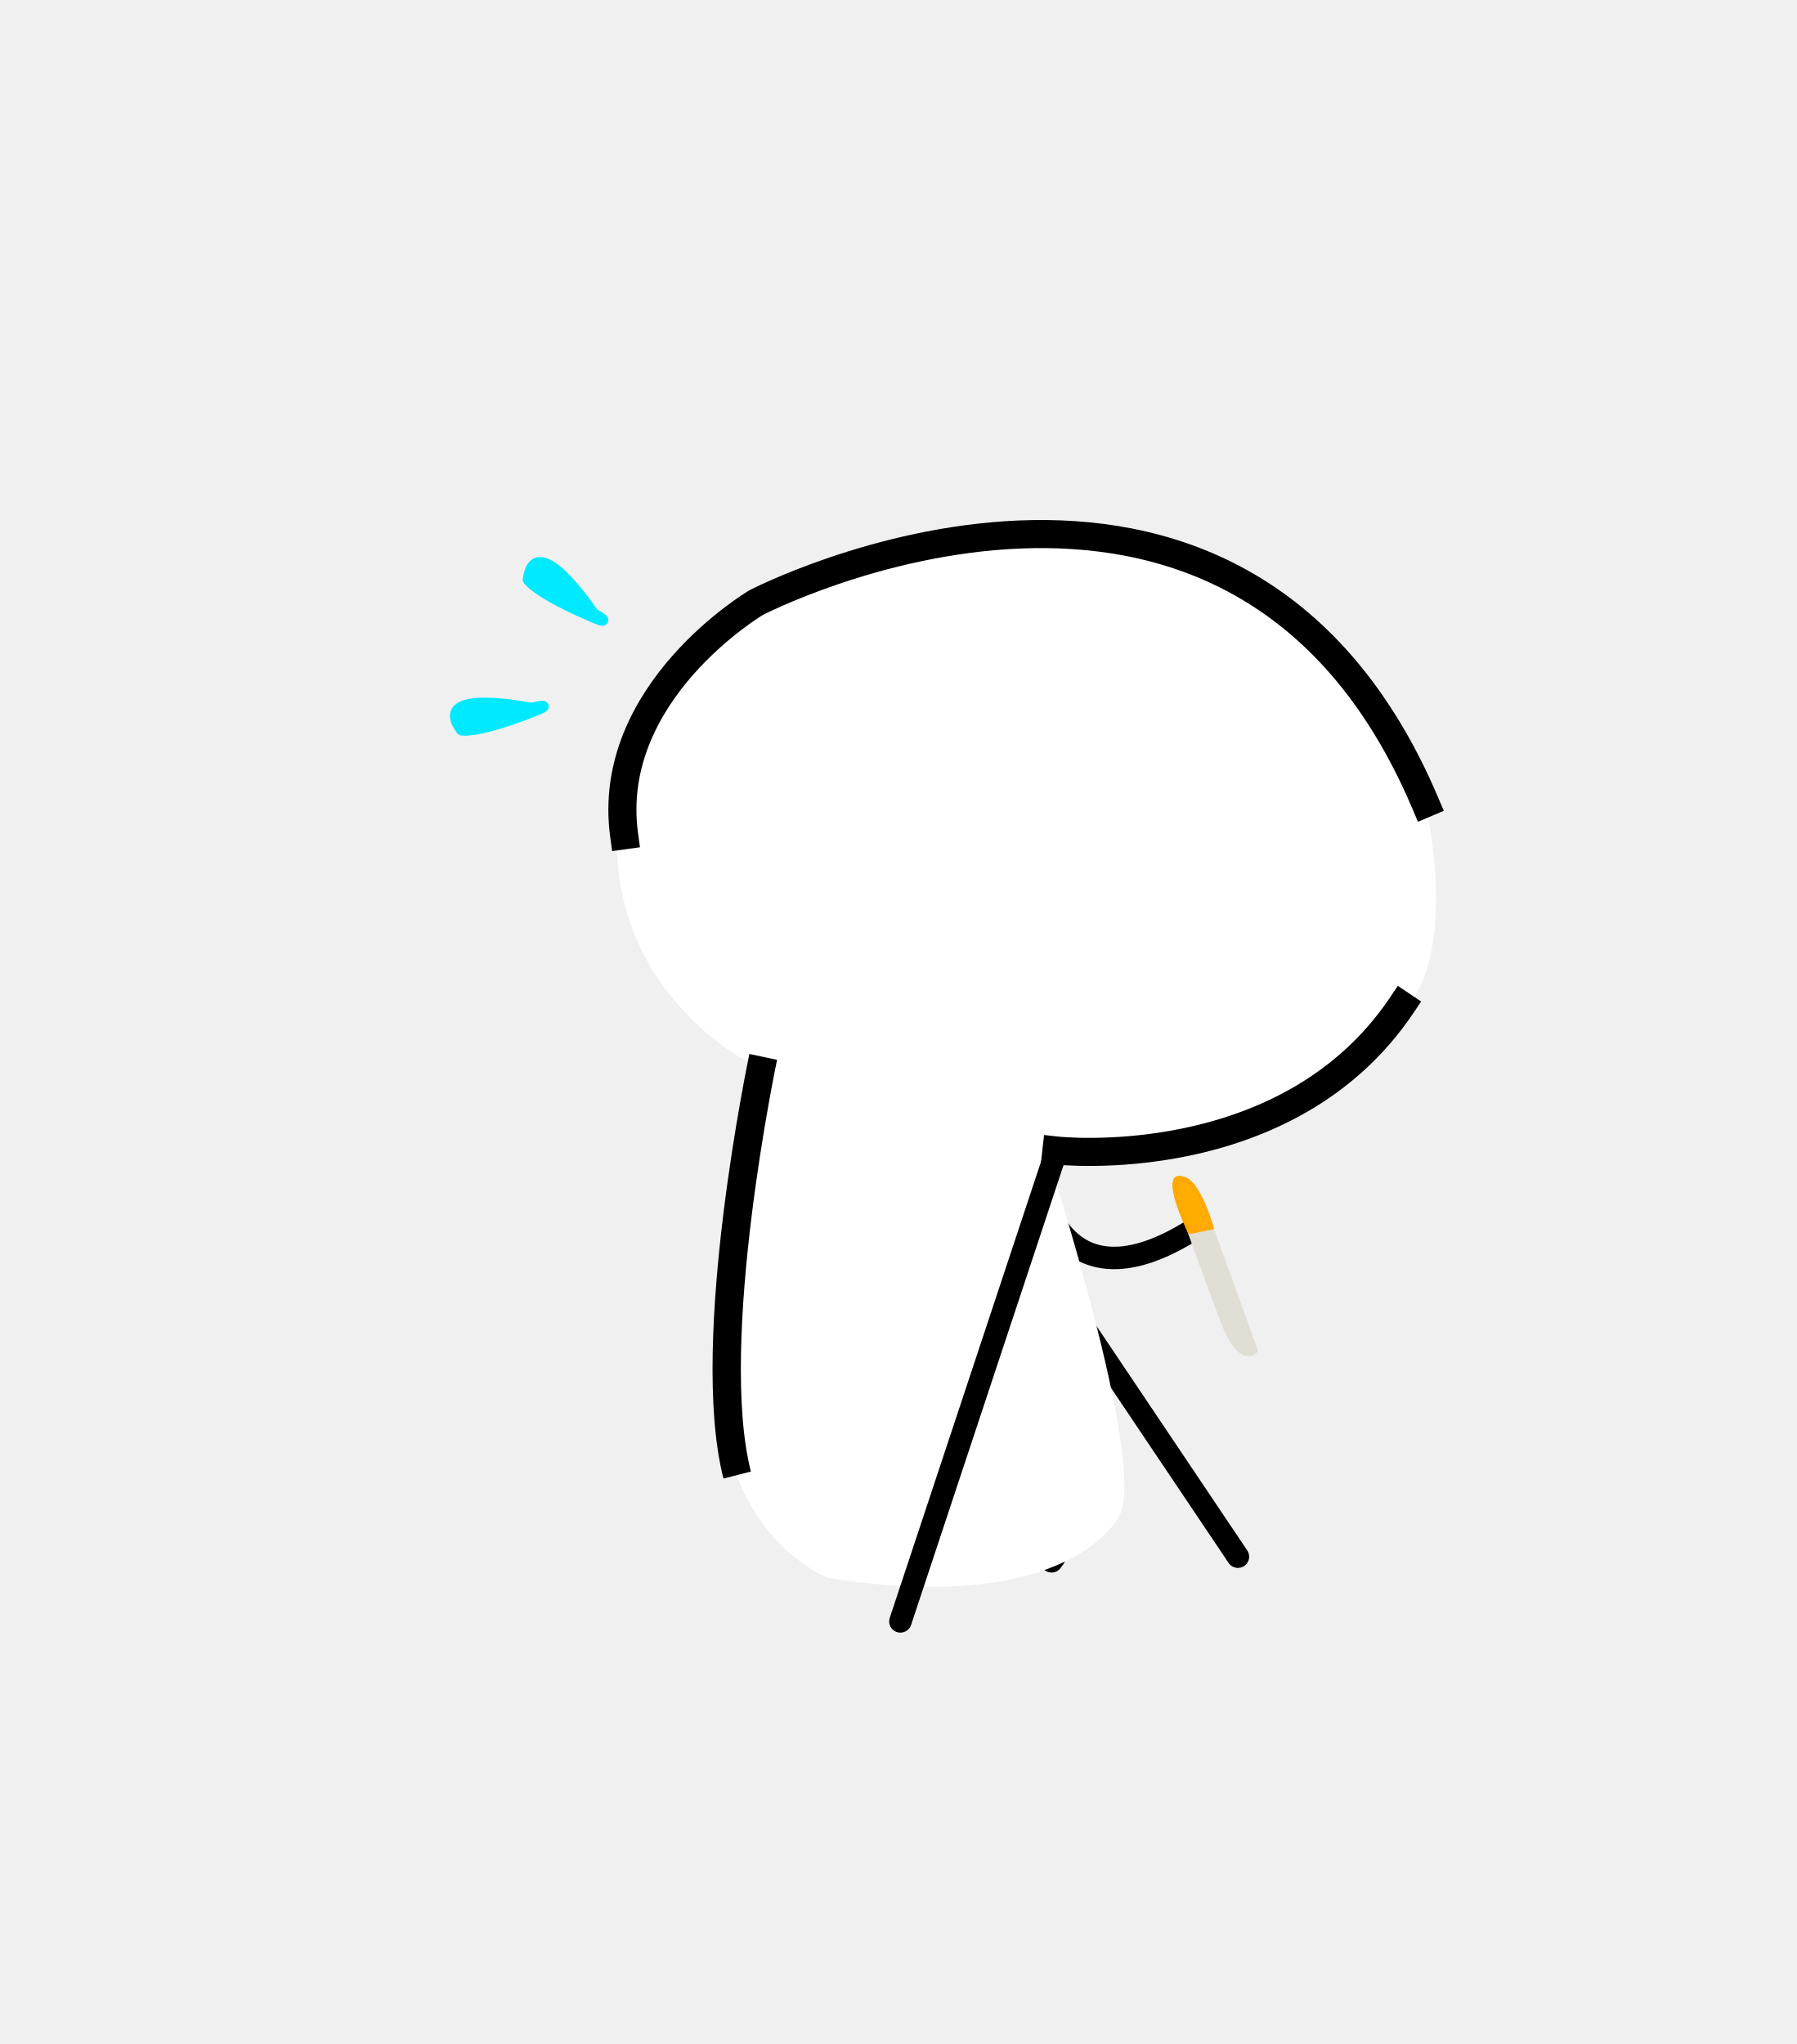
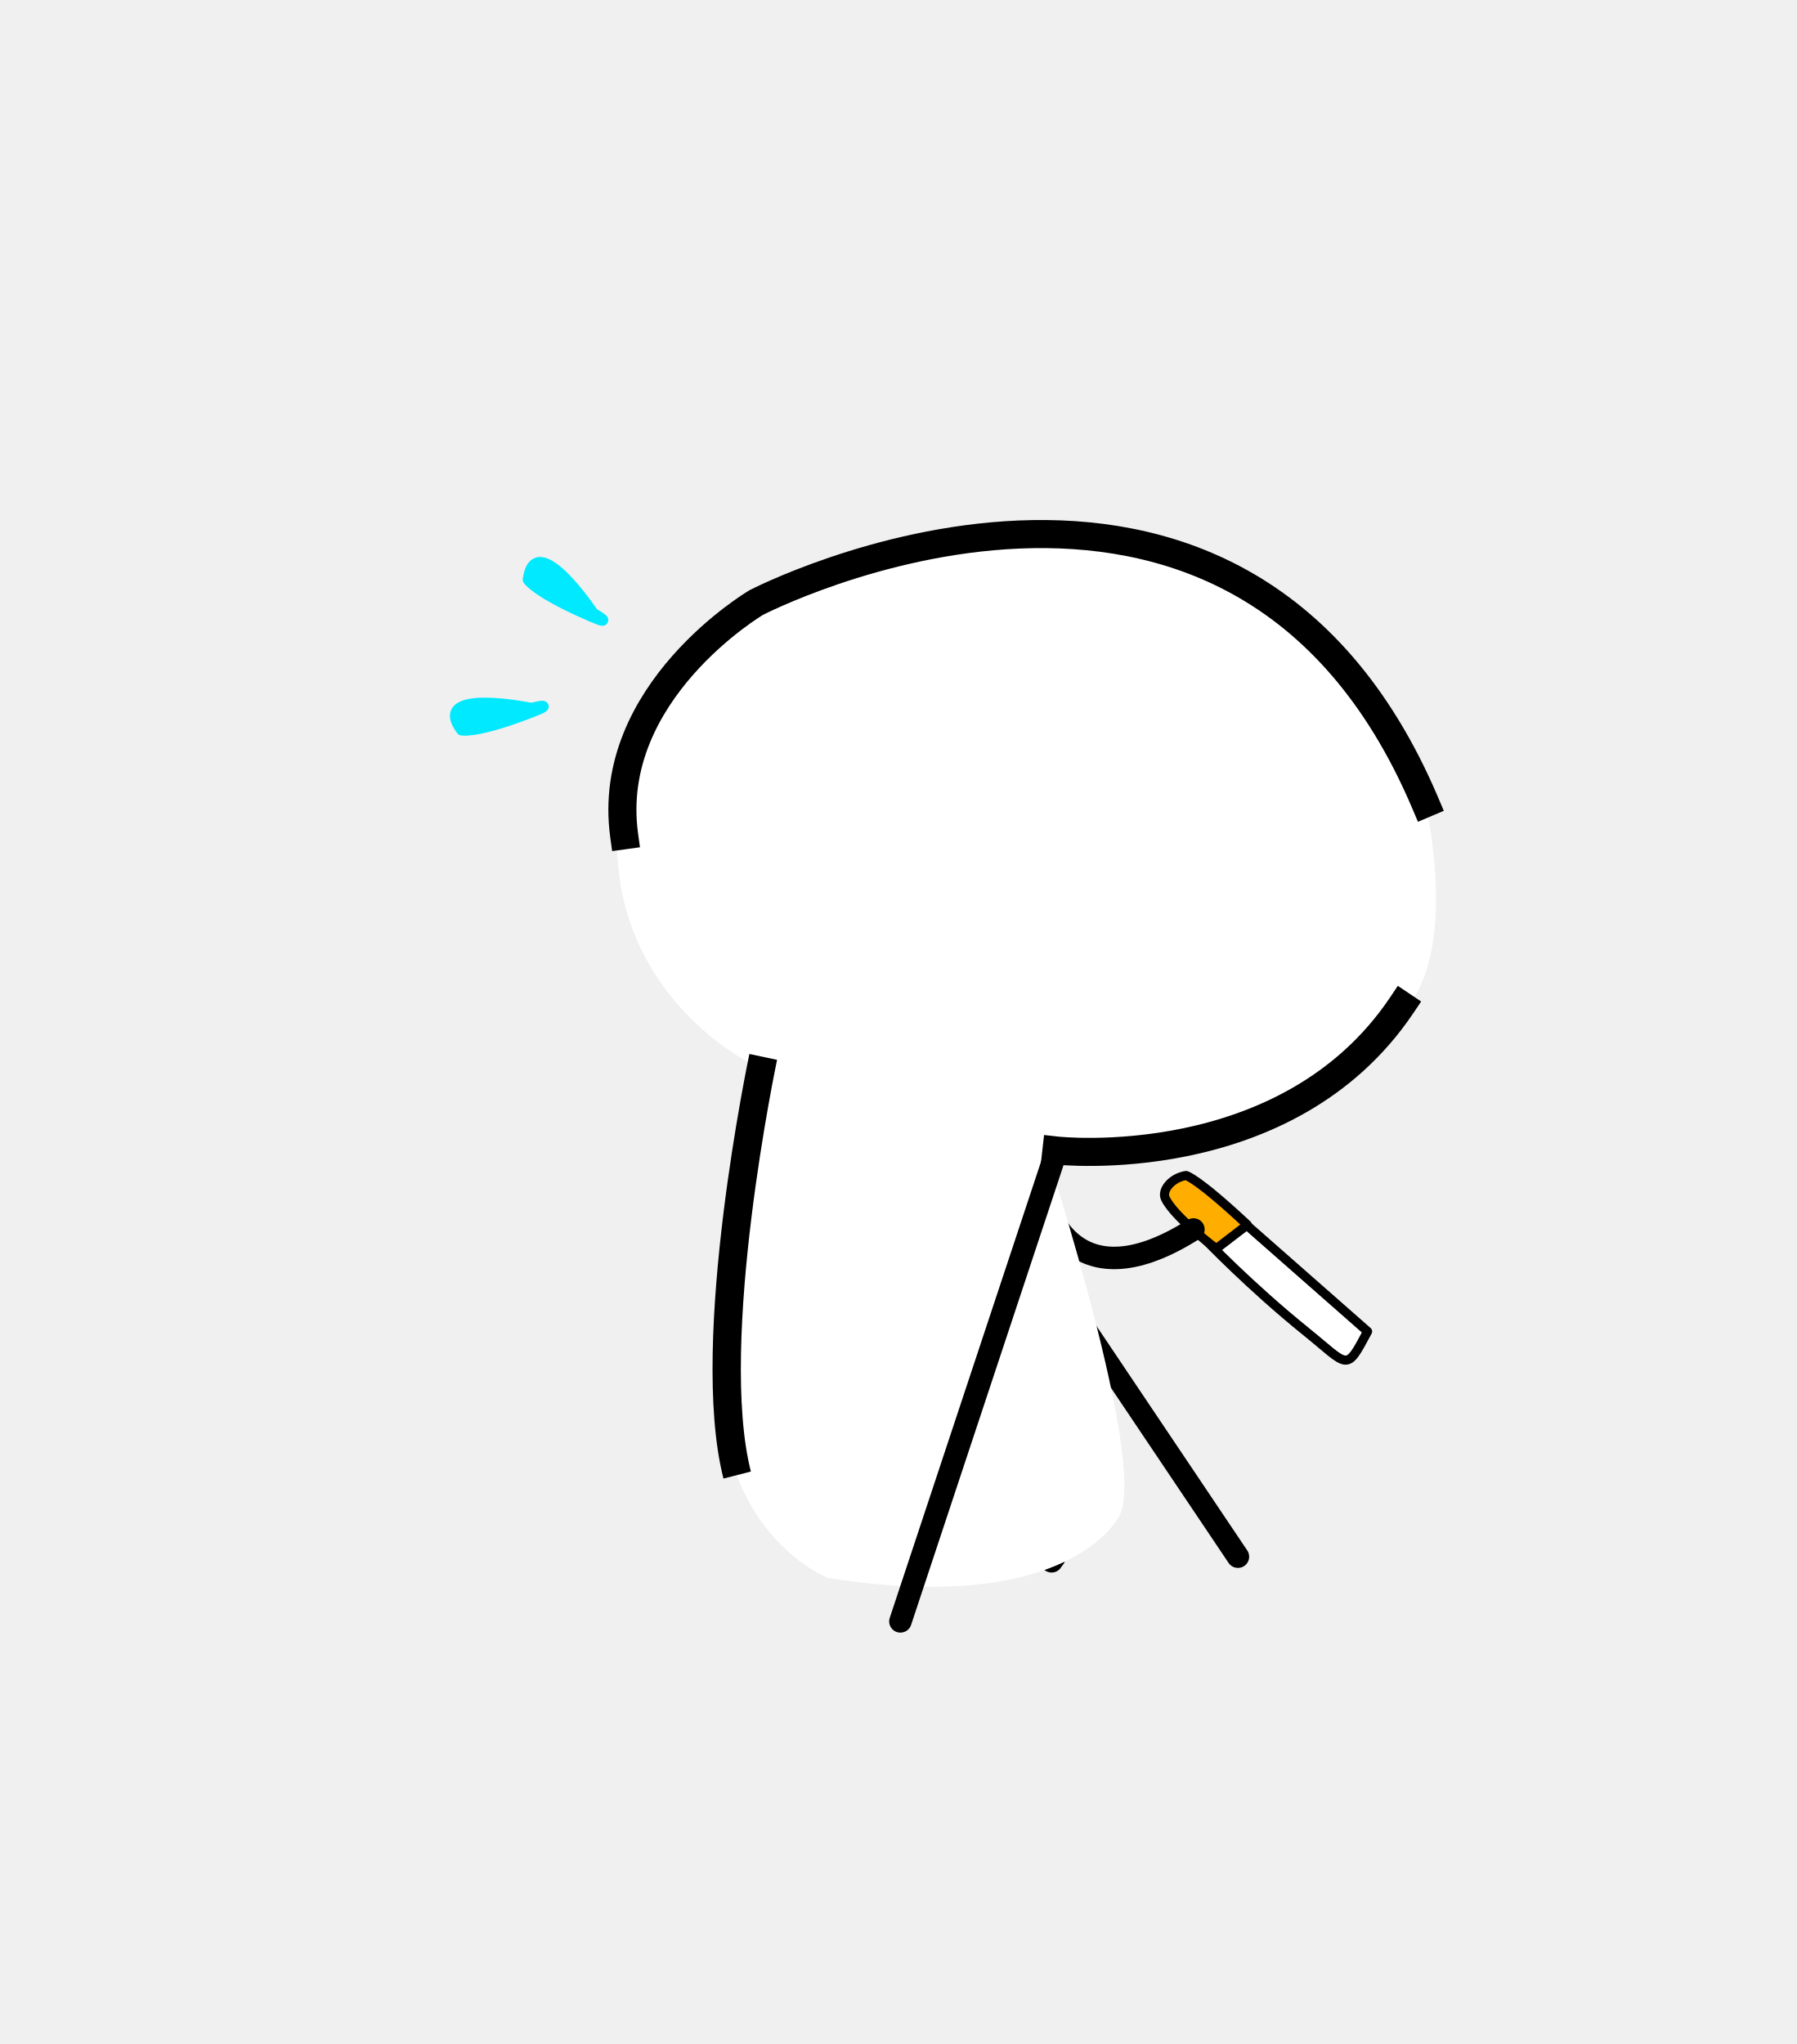
<svg xmlns="http://www.w3.org/2000/svg" xmlns:xlink="http://www.w3.org/1999/xlink" height="182" width="160" version="1.1" id="svg524">
  <defs id="defs516">
    <path d="M1.35 0h.2l.55.1.45.35q.45.45.45 1L2.55 2.6q-.45.4-1 .4l-.8-.2-.25-.2-.45-.7v-.15L0 1.45v-.1q.05-.5.5-.9l.25-.2Q1 .05 1.3 0h.05m.45.85L1.55.8Q1.2.75 1 1q-.2.15-.2.45v.15l.15.45H1l.05.05.2.1.3.05.55-.2.15-.6-.05-.3L2.1 1 2.05.95 1.9.85h-.1" fill-rule="evenodd" id="a" />
    <use height="3" transform="translate(.8)" width="3" xlink:href="#a" id="c" />
    <g id="b">
      <path d="M.35-60h3.9l1.2.55 3.85-8.6 3.9 8.6 1.25-.55 3.15 3.05 1.1 1.1-1.1-1.1 1.15 1.1h-.05l-.35.4.1.1q2.1 2.05 2.3 4.55l.05.6q0 1.65-.8 3.1l-.25.45-1.4 1.7.1.1-.3.3-3.25.9v4.7l-3.25.7-3.15.9.65 1.6L12.5-37q1.7-.6 3-.6 1.55 0 2.15.6.8.8.8 2 0 1.1-.75 1.85-1.05 1.05-4.1 1.25l-1.25.05.35 1.5 1.5-.05-.05 2.75-1.5 1.25v6.75H8.1v1.55h6.6q.7 0 1.15.4.55.55.55 1.65 0 1.05-.55 1.6-.45.45-1.15.45H8.1v.95H.5l-3.55 3.5V-3q0 .7-.45 1.15-.55.55-1.6.55-1.1 0-1.65-.55-.4-.45-.4-1.15v-6.55H-8.7l-1.7-1.1-1.75-3.9v-3.9l.45-.4q.75-.6 1.35-1.55l-1.25-1-.7.95.4-10.95 1.75-12.8.4.35.75-.7-1-1.1q-1.5-1.9-1.5-4.15l.05-1q.35-2.3 2.45-4.25l-.75-.75.5-3.95.65.3 3.85-8.6 3.85 8.6L.35-60m12.9 16.4l.75-1.55v-1.35h-1.5v1.45h.55l-.55 1.45h.75m-2.95 0l.8-1.55v-1.35H9.55v1.45h.55l-.55 1.45h.75" fill="#fff" fill-rule="evenodd" transform="translate(21.55 71)" id="path509" />
      <path d="M.35-60l-1.25.55-3.85-8.6-3.85 8.6-.65-.3-.55-.25 5.05-11 5.1 11m-10.1 4.2l.75.75q-2.1 1.95-2.45 4.25l-.05 1q0 2.25 1.5 4.15l1 1.1-.75.7-.4-.35-.6-.7q-1.8-2.2-1.8-4.9l.05-1q.35-2.8 2.75-5m-2.55 35.35l.7-.95 1.25 1q-.6.95-1.35 1.55l-.45.4q-.7.45-1.6.45-.95 0-2.65-1.1l-1.9-.65q-.9 0-1.3.55l-.6.95-1.35-.75 1.2-1.65q.8-.8 1.95-.8 1.1 0 2.25.8 1.65.85 2.55.85.65 0 1.3-.65m3.6 10.9h1.55V-3q0 .7.4 1.15.55.55 1.65.55 1.05 0 1.6-.55.45-.45.45-1.15v-6.55h1.5v6.6q0 1.25-.8 2.05-.9.9-2.75.9Q-7 0-7.9-.9q-.8-.8-.8-2.05v-6.6m16.8-3.5V-14h6.6q.7 0 1.15-.45.55-.55.55-1.6 0-1.1-.55-1.65-.45-.4-1.15-.4H8.1v-1.55h6.65q1.25 0 2.05.8.9.9.9 2.8 0 1.85-.9 2.75l-.3.25q-.75.55-1.75.55H8.1v-.55m6.1-17.35l-1.5.05-.35-1.5 1.25-.05q3.05-.2 4.1-1.25.75-.75.75-1.85 0-1.2-.8-2-.6-.6-2.15-.6-1.3 0-3 .6l-3.35 1.25-.65-1.6 3.15-.9 3.25-.7.75-.05q2.2 0 3.25 1.05Q20-36.9 20-35.1q0 1.85-1 2.85l-.4.35q-1.6 1.2-4.4 1.5m4.25-14.45l-.1-.1 1.4-1.7.25-.45q.8-1.45.8-3.1l-.05-.6q-.2-2.5-2.3-4.55l-.1-.1.35-.4h.05l.3-.35q2.55 2.35 2.75 5.4l.05.6q0 1.9-.9 3.55-.7 1.25-1.9 2.4l-.6-.6m-4-15.15l-1.25.55-3.9-8.6-3.85 8.6-1.2-.55L9.3-71l5.15 11M10.3-43.6h-.75l.55-1.45h-.55v-1.45h1.55v1.35l-.8 1.55m2.95 0h-.75l.55-1.45h-.55v-1.45H14v1.35l-.75 1.55" fill-rule="evenodd" transform="translate(21.55 71)" id="path511" />
      <path d="M4.25-60H.35m12.3 40.35v-6.75m6.05-29.45l-1.1-1.1" fill="none" stroke="#000" stroke-linecap="round" stroke-linejoin="round" transform="translate(21.55 71)" id="path513" />
    </g>
  </defs>
-   <g style="clip-rule:evenodd;fill-rule:evenodd;stroke-linecap:round;stroke-linejoin:round;stroke-miterlimit:1.5" id="g614" transform="translate(8.399608,-0.512683)">
-     <g transform="translate(0.742418,0.318182)" id="g532">
-       <path d="m 84.5,139.215 -2.663,-29.072 19.252,28.661" style="fill:none;stroke:#000000;stroke-width:2px" id="path530" />
-     </g>
-     <g transform="translate(0.742418,0.318182)" id="g536">
-       <path d="m 66.8,139.835 3.54,-30.095 14.396,29.152" style="fill:none;stroke:#000000;stroke-width:2px" id="path534" />
-     </g>
-     <path d="m 84.508,107.015 c 0,0 2.121,10.076 13.363,2.97" style="fill:none;stroke:#000000;stroke-width:2px" id="path538" />
-     <g transform="matrix(2,0,0,2,83.0834,144.518)" id="g574">
-       <g id="body-fill" transform="matrix(0.5,0,0,0.5,-41.1705,-72.1)">
-         <path d="m 57.045,94.382 c 0,0 -15.745,-8.331 -9.788,-27.516 2.547,-8.201 7.646,-11.561 12.54,-13.745 6.205,-2.771 12.081,-3.166 12.004,-3.803 0,0 14.684,-3.512 20.7,-0.504 6.016,3.008 9.152,1.6 18.048,11.328 8.896,9.728 3.008,7.168 7.232,12.096 0,0 3.2,14.144 -2.88,18.688 0,0 -8.192,13.376 -30.912,12.032 0,0 8.896,27.392 6.464,32.128 0,0 -4.16,8.96 -25.856,5.504 0,0 -10.88,-4.288 -9.152,-20.224 l 3.2,-25.088 z" style="fill:#ffffff;stroke:#ffffff;stroke-width:0.21px;stroke-linecap:square" id="path540" />
+   <path d="m 111.05,109.121 10.727,9.432 c -1.963,3.68 -1.636,3.113 -5.467,0.021 -4.99,-4.02 -9.058,-8.279 -9.058,-8.279" style="clip-rule:evenodd;fill:#ffffff;fill-rule:evenodd;stroke:#000000;stroke-width:0.812;stroke-linecap:round;stroke-linejoin:round;stroke-miterlimit:1.5;stroke-dasharray:none;stroke-opacity:1" id="path929" />
+   <path d="m 108.302,111.187 c 0,0 -3.789,-2.842 -4.543,-4.503 -0.322,-0.708 0.579,-1.822 1.855,-2.016 0,0 0.962,0.192 5.457,4.395 z" style="clip-rule:evenodd;fill:#ffae00;fill-rule:evenodd;stroke:#000000;stroke-width:0.812;stroke-linecap:round;stroke-linejoin:round;stroke-miterlimit:1.5;stroke-dasharray:none;stroke-opacity:1" id="path933" />
+   <g id="layer3">
+     <g style="clip-rule:evenodd;fill-rule:evenodd;stroke-linecap:round;stroke-linejoin:round;stroke-miterlimit:1.5" id="g614" transform="translate(8.399608,-0.512683)">
+       <g transform="translate(0.742418,0.318182)" id="g532">
+         <path d="m 84.5,139.215 -2.663,-29.072 19.252,28.661" style="fill:none;stroke:#000000;stroke-width:2px" id="path530" />
      </g>
-       <g id="g555">
-         <g transform="matrix(0.5,0,0,0.5,-41.1705,-72.1)" id="g545">
-           <path d="m 84.929,102.638 c 0,0 20.5,2.304 30.74,-12.928" style="fill:none;stroke:#000000;stroke-width:2.5px;stroke-linecap:square" id="path543" />
+       <g transform="translate(0.742418,0.318182)" id="g536">
+         <path d="m 66.8,139.835 3.54,-30.095 14.396,29.152" style="fill:none;stroke:#000000;stroke-width:2px" id="path534" />
+       </g>
+       <path d="m 84.508,107.015 c 0,0 2.121,10.076 13.363,2.97" style="fill:none;stroke:#000000;stroke-width:2px" id="path538" />
+       <g transform="matrix(2,0,0,2,83.0834,144.518)" id="g574">
+         <g id="body-fill" transform="matrix(0.5,0,0,0.5,-41.1705,-72.1)">
+           <path d="m 57.045,94.382 c 0,0 -15.745,-8.331 -9.788,-27.516 2.547,-8.201 7.646,-11.561 12.54,-13.745 6.205,-2.771 12.081,-3.166 12.004,-3.803 0,0 14.684,-3.512 20.7,-0.504 6.016,3.008 9.152,1.6 18.048,11.328 8.896,9.728 3.008,7.168 7.232,12.096 0,0 3.2,14.144 -2.88,18.688 0,0 -8.192,13.376 -30.912,12.032 0,0 8.896,27.392 6.464,32.128 0,0 -4.16,8.96 -25.856,5.504 0,0 -10.88,-4.288 -9.152,-20.224 l 3.2,-25.088 z" style="fill:#ffffff;stroke:#ffffff;stroke-width:0.21px;stroke-linecap:square" id="path540" />
        </g>
-         <g transform="matrix(0.5,0,0,0.5,-41.1705,-72.1)" id="g549">
-           <path d="m 43.661,54.807 c 0,0 -5.12,-7.68 -5.76,-3.008 0,0 0.576,0.96 4.48,2.752 3.904,1.792 1.28,0.256 1.28,0.256 z" style="fill:#00e9ff;stroke:#00e9ff;stroke-width:1px" id="path547" />
+         <g id="g555">
+           <g transform="matrix(0.5,0,0,0.5,-41.1705,-72.1)" id="g545">
+             <path d="m 84.929,102.638 c 0,0 20.5,2.304 30.74,-12.928" style="fill:none;stroke:#000000;stroke-width:2.5px;stroke-linecap:square" id="path543" />
+           </g>
+           <g transform="matrix(0.5,0,0,0.5,-41.1705,-72.1)" id="g549">
+             <path d="m 43.661,54.807 c 0,0 -5.12,-7.68 -5.76,-3.008 0,0 0.576,0.96 4.48,2.752 3.904,1.792 1.28,0.256 1.28,0.256 z" style="fill:#00e9ff;stroke:#00e9ff;stroke-width:1px" id="path547" />
+           </g>
+           <g transform="matrix(0.356055,-0.351034,0.351034,0.356055,-56.8644,-44.6486)" id="g553">
+             <path d="m 43.661,54.807 c 0,0 -5.12,-7.68 -5.76,-3.008 0,0 0.576,0.96 4.48,2.752 3.904,1.792 1.28,0.256 1.28,0.256 z" style="fill:#00e9ff;stroke:#00e9ff;stroke-width:1px" id="path551" />
+           </g>
        </g>
-         <g transform="matrix(0.356055,-0.351034,0.351034,0.356055,-56.8644,-44.6486)" id="g553">
-           <path d="m 43.661,54.807 c 0,0 -5.12,-7.68 -5.76,-3.008 0,0 0.576,0.96 4.48,2.752 3.904,1.792 1.28,0.256 1.28,0.256 z" style="fill:#00e9ff;stroke:#00e9ff;stroke-width:1px" id="path551" />
+         <g transform="matrix(0.5,0,0,0.5,-41.1705,-72.1)" id="g559">
+           <path d="m 58.82,94.303 c 0,0 -5.36,25.312 -2.32,37.232" style="fill:none;stroke:#000000;stroke-width:2.52px;stroke-linecap:butt" id="path557" />
+         </g>
+         <g transform="matrix(0.501262,-0.00146963,-0.00146963,0.501712,-41.2946,-71.681)" id="g563">
+           <path d="M 85.02,102.466 71.527,143.442" style="fill:none;stroke:#000000;stroke-width:2px" id="path561" />
+         </g>
+         <g id="cigarette" transform="matrix(0.479079,0.893483,-0.4351,0.233297,-10.6372,-29.0646)">
+           <g transform="matrix(0.5,0,0,0.5,-41.1705,-72.1)" id="g567" />
+           <g transform="matrix(0.5,0,0,0.5,-41.1705,-72.1)" id="g571" />
        </g>
      </g>
-       <g transform="matrix(0.5,0,0,0.5,-41.1705,-72.1)" id="g559">
-         <path d="m 58.82,94.303 c 0,0 -5.36,25.312 -2.32,37.232" style="fill:none;stroke:#000000;stroke-width:2.52px;stroke-linecap:butt" id="path557" />
+       <g transform="translate(1)" id="g578">
+         <path d="m 46.178,74.886 c -1.75,-12.75 11.76,-20.72 11.76,-20.72 0,0 42.627,-22.12 59.587,17.88" style="fill:none;stroke:#000000;stroke-width:2.5px;stroke-linecap:square" id="path576" />
      </g>
-       <g transform="matrix(0.501262,-0.00146963,-0.00146963,0.501712,-41.2946,-71.681)" id="g563">
-         <path d="M 85.02,102.466 71.527,143.442" style="fill:none;stroke:#000000;stroke-width:2px" id="path561" />
-       </g>
-       <g id="cigarette" transform="matrix(0.479079,0.893483,-0.4351,0.233297,-10.6372,-29.0646)">
-         <g transform="matrix(0.5,0,0,0.5,-41.1705,-72.1)" id="g567">
-           <path d="m 120.157,99.347 11.338,3.386 c 0,0 0.838,4.09 -3.434,2.936 -4.273,-1.153 -9.406,-2.727 -9.406,-2.727" style="fill:#e1ded6;stroke:#e1ded6;stroke-width:0.64px" id="path565" />
-         </g>
-         <g transform="matrix(0.5,0,0,0.5,-41.1705,-72.1)" id="g571">
-           <path d="m 119.573,103.232 c 0,0 -5.983,-0.473 -4.017,-3.802 0,0 0.498,-1.809 4.588,-0.157 z" style="fill:#ffae00;stroke:#ffa900;stroke-width:0.64px" id="path569" />
-         </g>
-       </g>
-     </g>
-     <g transform="translate(1)" id="g578">
-       <path d="m 46.178,74.886 c -1.75,-12.75 11.76,-20.72 11.76,-20.72 0,0 42.627,-22.12 59.587,17.88" style="fill:none;stroke:#000000;stroke-width:2.5px;stroke-linecap:square" id="path576" />
    </g>
  </g>
</svg>
